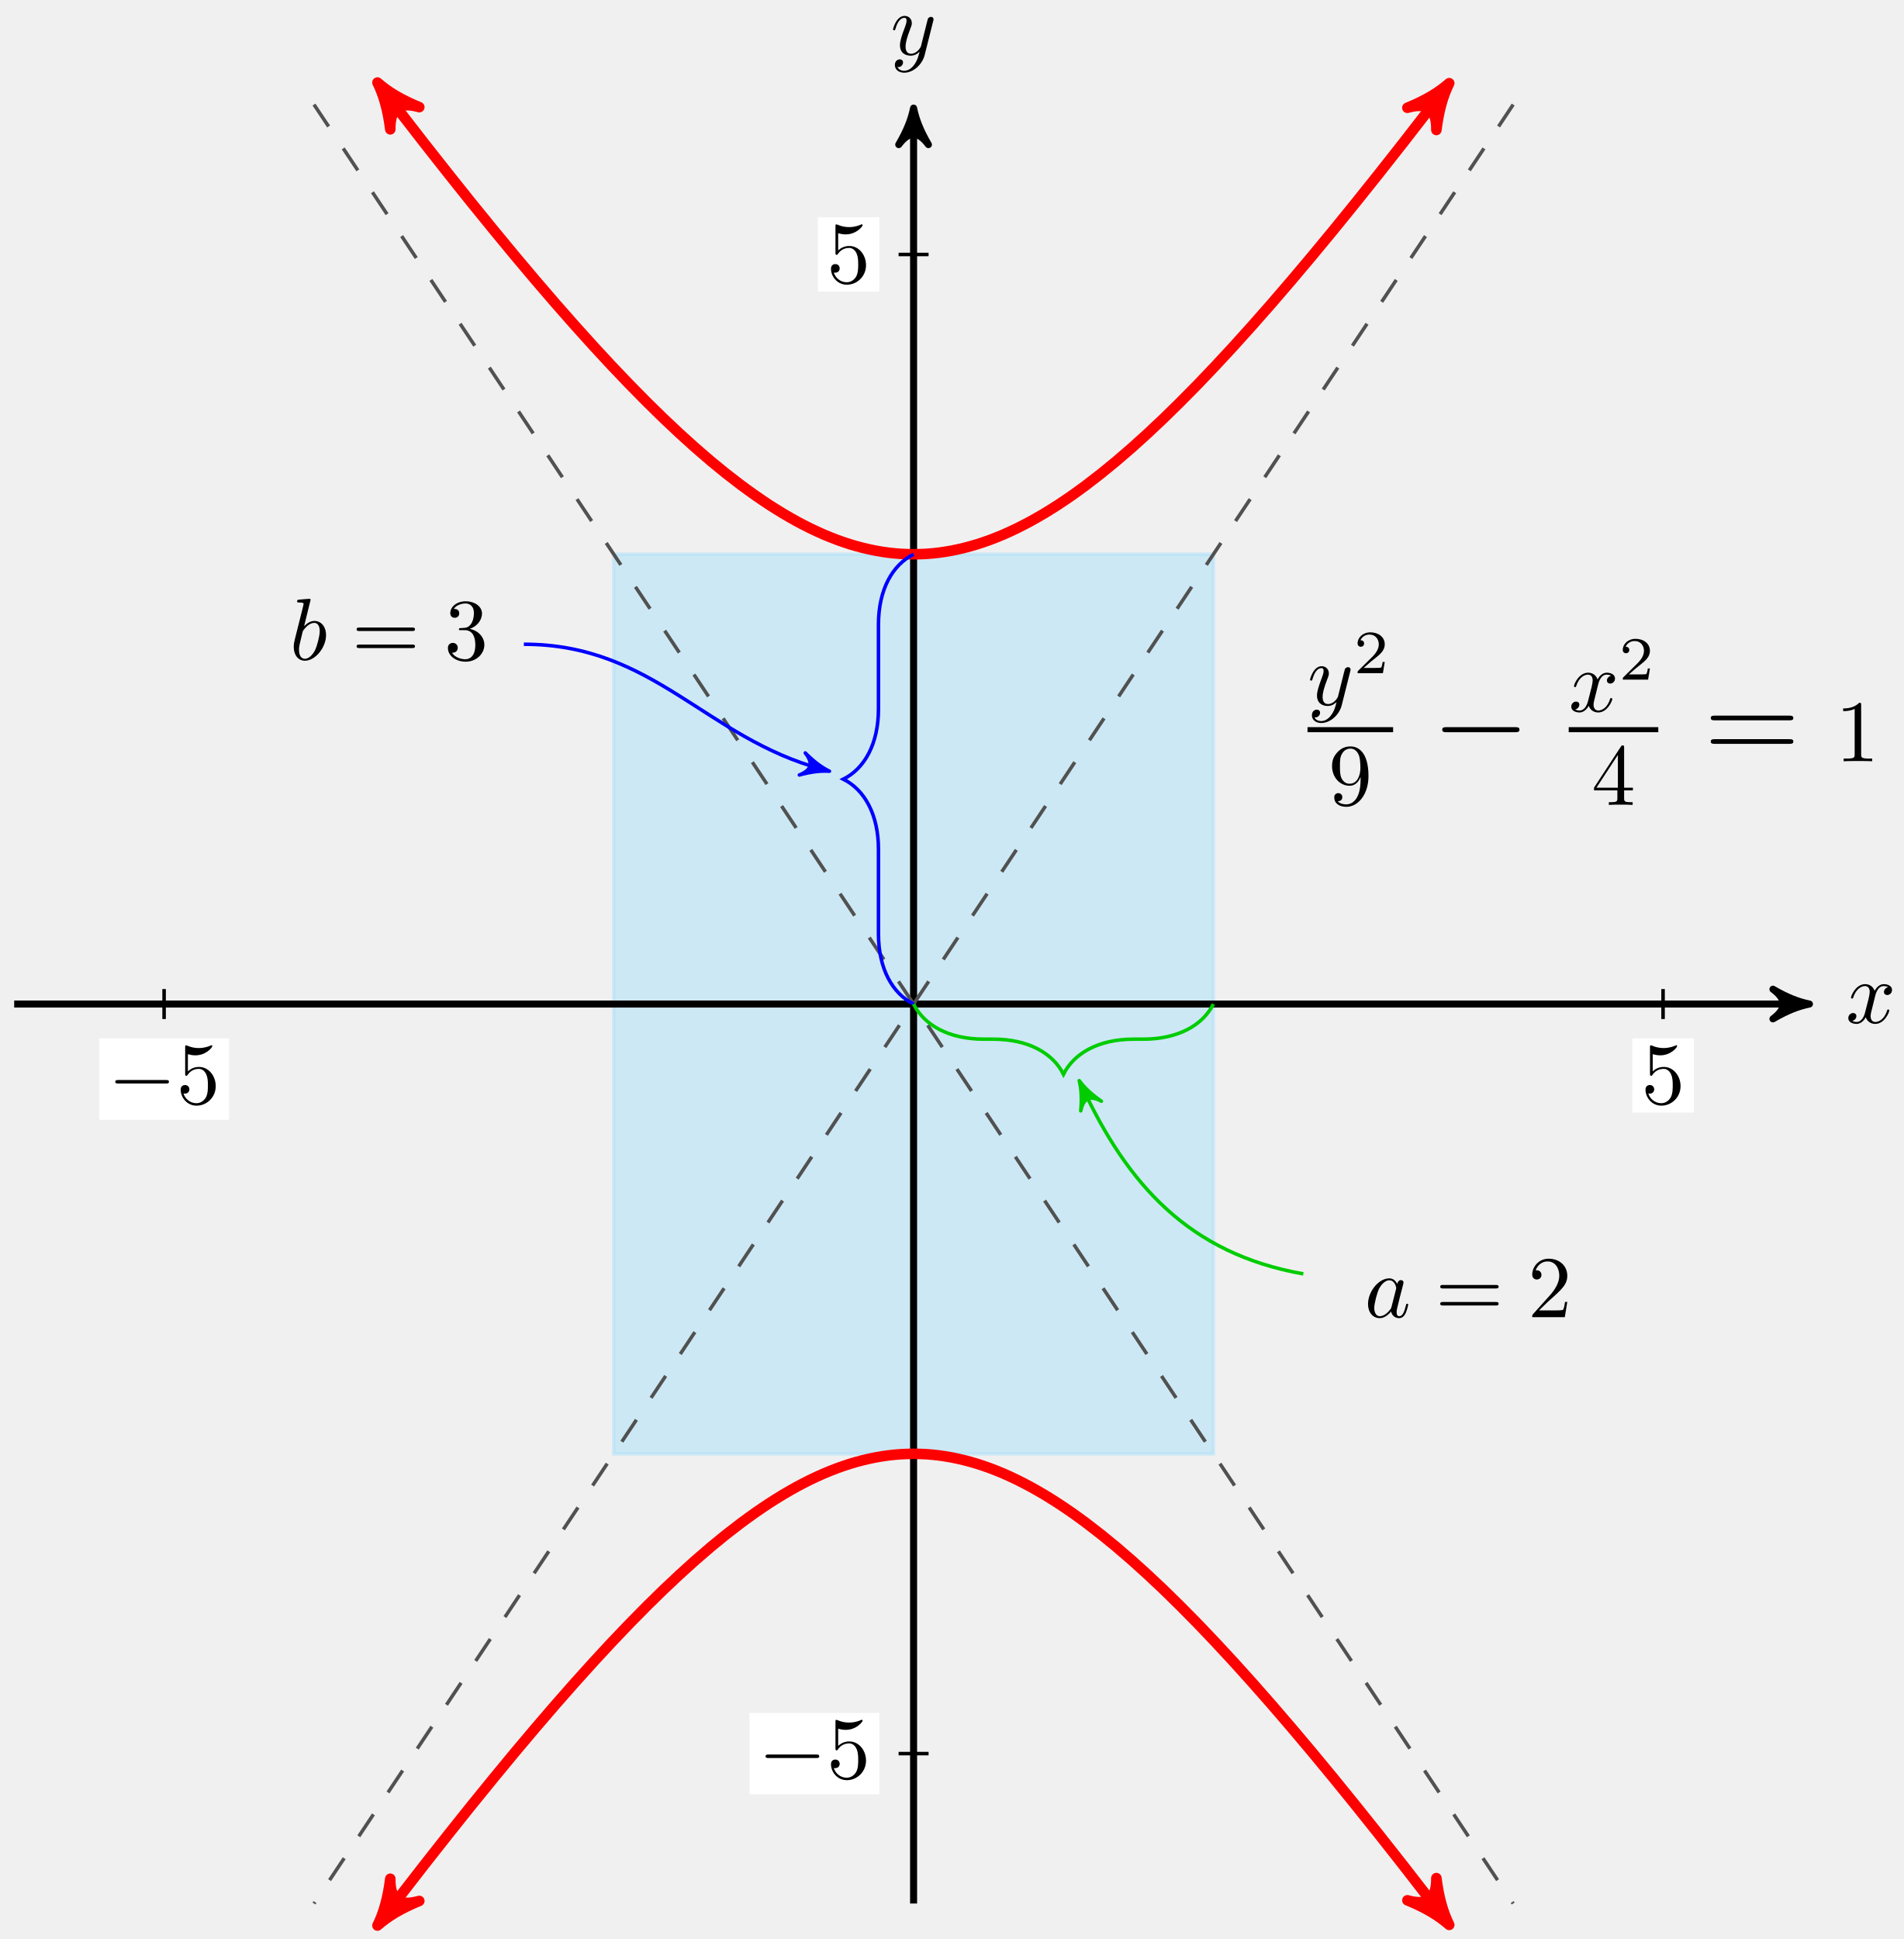
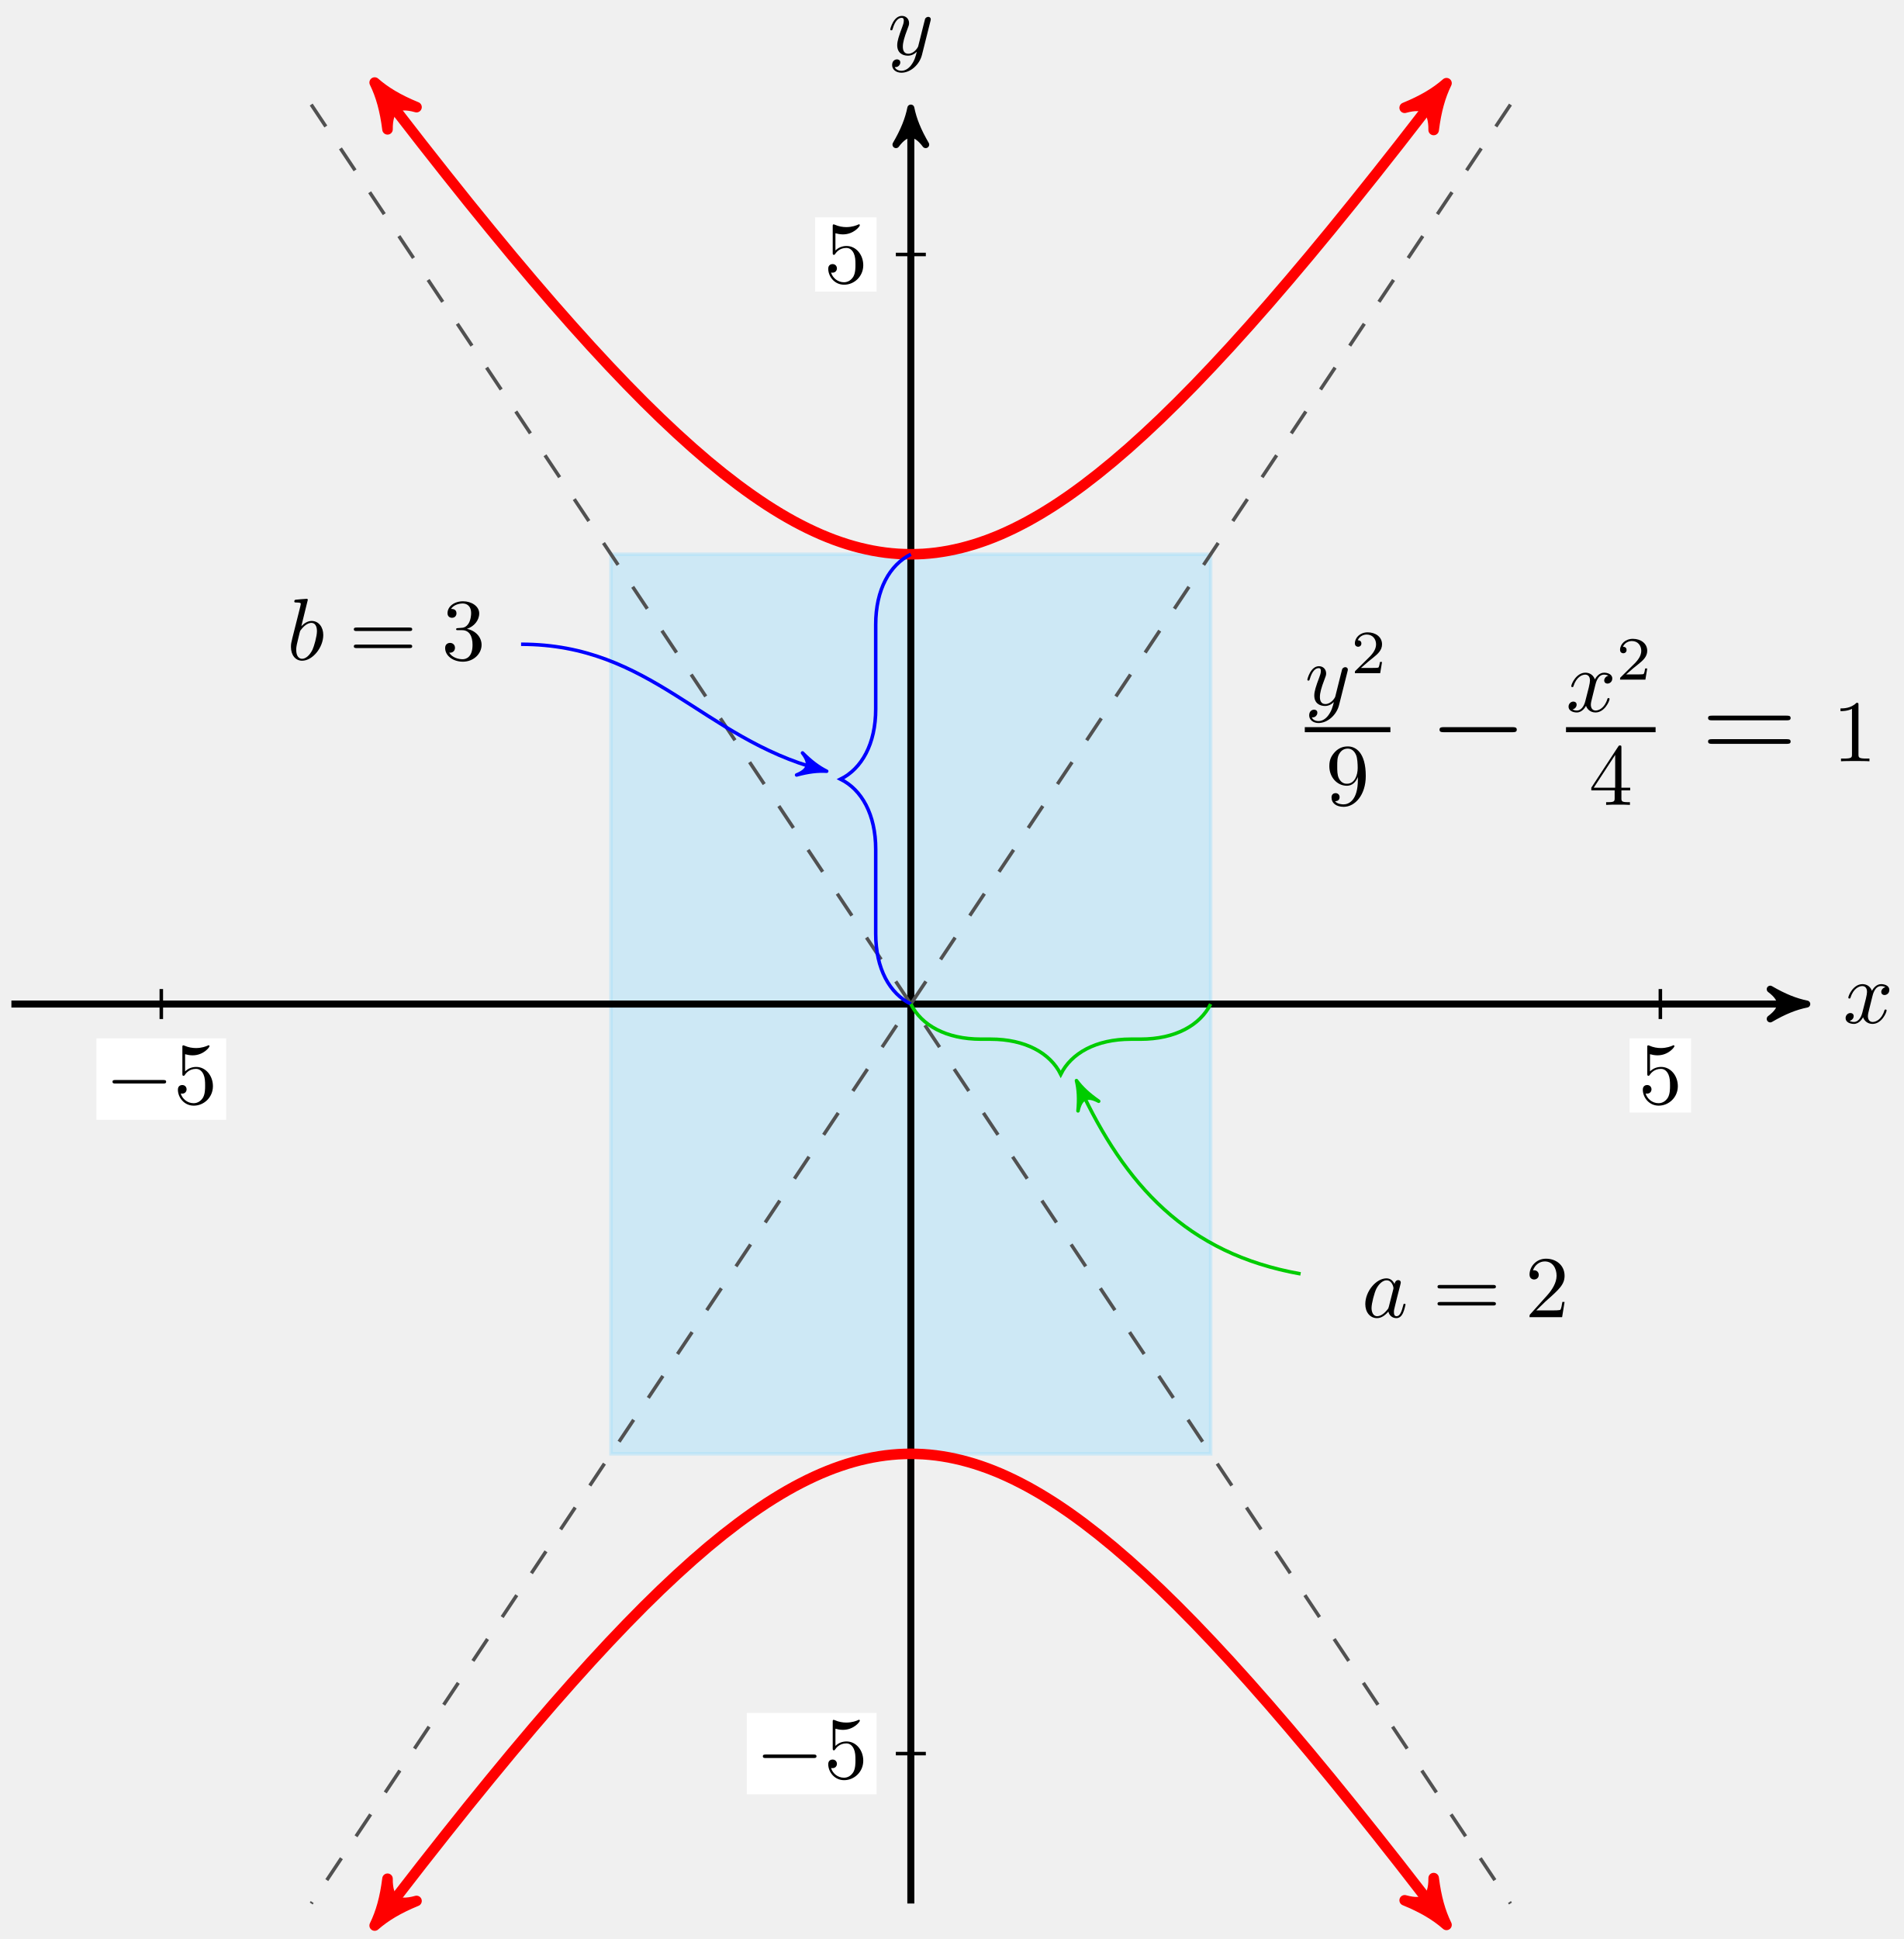
<svg xmlns="http://www.w3.org/2000/svg" xmlns:xlink="http://www.w3.org/1999/xlink" version="1.1" width="216" height="220" viewBox="0 0 216 220">
  <defs>
    <path id="font_1_3" d="M.334 .302C.34 .328 .363 .42 .433 .42 .438 .42 .462 .42 .483 .407 .455 .402 .435 .377 .435 .353 .435 .337 .446 .318 .473 .318 .495 .318 .527 .336 .527 .376 .527 .428 .468 .442 .434 .442 .376 .442 .341 .389 .329 .366 .304 .432 .25 .442 .221 .442 .117 .442 .06 .313 .06 .288 .06 .278 .07 .278 .072 .278 .08 .278 .083 .28 .085 .289 .119 .395 .185 .42 .219 .42 .238 .42 .273 .411 .273 .353 .273 .322 .256 .255 .219 .115 .203 .053 .168 .011 .124 .011 .118 .011 .095 .011 .074 .024 .099 .029 .121 .05 .121 .078 .121 .105 .099 .113 .084 .113 .054 .113 .029 .087 .029 .055 .029 .009 .079-.011 .123-.011 .189-.011 .225 .059 .228 .065 .24 .028 .276-.011 .336-.011 .439-.011 .496 .118 .496 .143 .496 .153 .487 .153 .484 .153 .475 .153 .473 .149 .471 .142 .438 .035 .37 .011 .338 .011 .299 .011 .283 .043 .283 .077 .283 .099 .289 .121 .3 .165L.334 .302Z" />
    <path id="font_1_4" d="M.486 .381C.49 .395 .49 .397 .49 .404 .49 .422 .476 .431 .461 .431 .451 .431 .435 .425 .426 .41 .424 .405 .416 .374 .412 .356 .405 .33 .398 .303 .392 .276L.347 .096C.343 .081 .3 .011 .234 .011 .183 .011 .172 .055 .172 .092 .172 .138 .189 .2 .223 .288 .239 .329 .243 .34 .243 .36 .243 .405 .211 .442 .161 .442 .066 .442 .029 .297 .029 .288 .029 .278 .039 .278 .041 .278 .051 .278 .052 .28 .057 .296 .084 .39 .124 .42 .158 .42 .166 .42 .183 .42 .183 .388 .183 .363 .173 .337 .166 .318 .126 .212 .108 .155 .108 .108 .108 .019 .171-.011 .23-.011 .269-.011 .303 .006 .331 .034 .318-.018 .306-.067 .266-.12 .24-.154 .202-.183 .156-.183 .142-.183 .097-.18 .08-.141 .096-.141 .109-.141 .123-.129 .133-.12 .143-.107 .143-.088 .143-.057 .116-.053 .106-.053 .083-.053 .05-.069 .05-.118 .05-.168 .094-.205 .156-.205 .259-.205 .362-.114 .39-.001L.486 .381Z" />
    <path id="font_2_1" d="M.659 .23C.676 .23 .694 .23 .694 .25 .694 .27 .676 .27 .659 .27H.118C.101 .27 .083 .27 .083 .25 .083 .23 .101 .23 .118 .23H.659Z" />
    <path id="font_3_4" d="M.449 .2C.449 .319 .367 .419 .259 .419 .211 .419 .168 .403 .132 .368V.564C.152 .558 .185 .551 .217 .551 .34 .551 .41 .642 .41 .655 .41 .661 .407 .666 .4 .666 .399 .666 .397 .666 .392 .663 .372 .654 .323 .634 .256 .634 .216 .634 .17 .641 .123 .662 .115 .665 .113 .665 .111 .665 .101 .665 .101 .657 .101 .641V.344C.101 .326 .101 .318 .115 .318 .122 .318 .124 .321 .128 .327 .139 .343 .176 .397 .257 .397 .309 .397 .334 .351 .342 .333 .358 .296 .36 .257 .36 .207 .36 .172 .36 .112 .336 .07 .312 .031 .275 .006 .229 .006 .156 .006 .099 .058 .082 .117 .085 .116 .088 .115 .099 .115 .132 .115 .149 .14 .149 .164 .149 .188 .132 .213 .099 .213 .085 .213 .05 .206 .05 .16 .05 .074 .119-.022 .231-.022 .347-.022 .449 .073 .449 .2Z" />
    <path id="font_1_2" d="M.239 .683C.239 .684 .239 .694 .226 .694 .203 .694 .13 .686 .104 .684 .096 .683 .085 .682 .085 .664 .085 .652 .094 .652 .109 .652 .157 .652 .159 .645 .159 .635 .159 .628 .15 .594 .145 .573L.063 .247C.051 .197 .047 .181 .047 .146 .047 .051 .1-.011 .174-.011 .292-.011 .415 .138 .415 .282 .415 .373 .362 .442 .282 .442 .236 .442 .195 .413 .165 .382L.239 .683M.145 .305C.151 .327 .151 .329 .16 .34 .209 .405 .254 .42 .28 .42 .316 .42 .343 .39 .343 .326 .343 .267 .31 .152 .292 .114 .259 .047 .213 .011 .174 .011 .14 .011 .107 .038 .107 .112 .107 .131 .107 .15 .123 .213L.145 .305Z" />
    <path id="font_3_6" d="M.687 .327C.702 .327 .721 .327 .721 .347 .721 .367 .702 .367 .688 .367H.089C.075 .367 .056 .367 .056 .347 .056 .327 .075 .327 .09 .327H.687M.688 .133C.702 .133 .721 .133 .721 .153 .721 .173 .702 .173 .687 .173H.09C.075 .173 .056 .173 .056 .153 .056 .133 .075 .133 .089 .133H.688Z" />
    <path id="font_3_2" d="M.29 .352C.372 .379 .43 .449 .43 .528 .43 .61 .342 .666 .246 .666 .145 .666 .069 .606 .069 .53 .069 .497 .091 .478 .12 .478 .151 .478 .171 .5 .171 .529 .171 .579 .124 .579 .109 .579 .14 .628 .206 .641 .242 .641 .283 .641 .338 .619 .338 .529 .338 .517 .336 .459 .31 .415 .28 .367 .246 .364 .221 .363 .213 .362 .189 .36 .182 .36 .174 .359 .167 .358 .167 .348 .167 .337 .174 .337 .191 .337H.235C.317 .337 .354 .269 .354 .17 .354 .034 .285 .006 .241 .006 .198 .006 .123 .022 .088 .081 .123 .076 .154 .098 .154 .136 .154 .172 .127 .192 .098 .192 .074 .192 .042 .178 .042 .134 .042 .043 .135-.022 .244-.022 .366-.022 .457 .068 .457 .17 .457 .253 .394 .331 .29 .352Z" />
    <path id="font_1_1" d="M.373 .378C.355 .415 .326 .442 .281 .442 .164 .442 .04 .295 .04 .149 .04 .055 .095-.011 .173-.011 .193-.011 .243-.007 .303 .064 .311 .022 .346-.011 .394-.011 .429-.011 .452 .012 .468 .044 .485 .08 .498 .141 .498 .143 .498 .153 .489 .153 .486 .153 .476 .153 .475 .149 .472 .135 .455 .07 .437 .011 .396 .011 .369 .011 .366 .037 .366 .057 .366 .079 .368 .087 .379 .131 .39 .173 .392 .183 .401 .221L.437 .361C.444 .389 .444 .391 .444 .395 .444 .412 .432 .422 .415 .422 .391 .422 .376 .4 .373 .378M.308 .119C.303 .101 .303 .099 .288 .082 .244 .027 .203 .011 .175 .011 .125 .011 .111 .066 .111 .105 .111 .155 .143 .278 .166 .324 .197 .383 .242 .42 .282 .42 .347 .42 .361 .338 .361 .332 .361 .326 .359 .32 .358 .315L.308 .119Z" />
    <path id="font_3_1" d="M.127 .077 .233 .18C.389 .318 .449 .372 .449 .472 .449 .586 .359 .666 .237 .666 .124 .666 .05 .574 .05 .485 .05 .429 .1 .429 .103 .429 .12 .429 .155 .441 .155 .482 .155 .508 .137 .534 .102 .534 .094 .534 .092 .534 .089 .533 .112 .598 .166 .635 .224 .635 .315 .635 .358 .554 .358 .472 .358 .392 .308 .313 .253 .251L.061 .037C.05 .026 .05 .024 .05 0H.421L.449 .174H.424C.419 .144 .412 .1 .402 .085 .395 .077 .329 .077 .307 .077H.127Z" />
    <path id="font_4_1" d="M.505 .182H.471C.468 .16 .458 .101 .445 .091 .437 .085 .36 .085 .346 .085H.162C.267 .178 .302 .206 .362 .253 .436 .312 .505 .374 .505 .469 .505 .59 .399 .664 .271 .664 .147 .664 .063 .577 .063 .485 .063 .434 .106 .429 .116 .429 .14 .429 .169 .446 .169 .482 .169 .5 .162 .535 .11 .535 .141 .606 .209 .628 .256 .628 .356 .628 .408 .55 .408 .469 .408 .382 .346 .313 .314 .277L.073 .039C.063 .03 .063 .028 .063 0H.475L.505 .182Z" />
    <path id="font_3_5" d="M.367 .318V.286C.367 .052 .263 .006 .205 .006 .188 .006 .134 .008 .107 .042 .151 .042 .159 .071 .159 .088 .159 .119 .135 .134 .113 .134 .097 .134 .067 .125 .067 .086 .067 .019 .121-.022 .206-.022 .335-.022 .457 .114 .457 .329 .457 .598 .342 .666 .253 .666 .198 .666 .149 .648 .106 .603 .065 .558 .042 .516 .042 .441 .042 .316 .13 .218 .242 .218 .303 .218 .344 .26 .367 .318M.243 .241C.227 .241 .181 .241 .15 .304 .132 .341 .132 .391 .132 .44 .132 .494 .132 .541 .153 .578 .18 .628 .218 .641 .253 .641 .299 .641 .332 .607 .349 .562 .361 .53 .365 .467 .365 .421 .365 .338 .331 .241 .243 .241Z" />
    <path id="font_3_3" d="M.294 .165V.078C.294 .042 .292 .031 .218 .031H.197V0C.238 .003 .29 .003 .332 .003 .374 .003 .427 .003 .468 0V.031H.447C.373 .031 .371 .042 .371 .078V.165H.471V.196H.371V.651C.371 .671 .371 .677 .355 .677 .346 .677 .343 .677 .335 .665L.028 .196V.165H.294M.3 .196H.056L.3 .569V.196Z" />
    <path id="font_5_1" d="M.675 .324C.689 .324 .707 .324 .707 .342 .707 .361 .69 .361 .675 .361H.086C.072 .361 .054 .361 .054 .343 .054 .324 .071 .324 .086 .324H.675M.675 .138C.689 .138 .707 .138 .707 .156 .707 .175 .69 .175 .675 .175H.086C.072 .175 .054 .175 .054 .157 .054 .138 .071 .138 .086 .138H.675Z" />
    <path id="font_6_82" d="M.419 0V.031H.387C.297 .031 .294 .042 .294 .079V.64C.294 .664 .294 .666 .271 .666 .209 .602 .121 .602 .089 .602V.571C.109 .571 .168 .571 .22 .597V.079C.22 .043 .217 .031 .127 .031H.095V0C.13 .003 .217 .003 .257 .003 .297 .003 .384 .003 .419 0Z" />
  </defs>
  <g>
-     <path transform="matrix(1,0,0,-1.00005,103.661,113.919)" d="M-34.017-51.025V51.025H34.017V-51.025ZM34.017 51.025" fill="#abe1fa" fill-opacity=".5" />
-     <path transform="matrix(1,0,0,-1.00005,103.661,113.919)" stroke-width=".399" stroke-linecap="butt" stroke-miterlimit="10" stroke-linejoin="miter" fill="none" stroke="#abe1fa" stroke-opacity=".5" d="M-34.017-51.025V51.025H34.017V-51.025ZM34.017 51.025" />
+     <path transform="matrix(1.00006,0,0,-1.00005,103.3491,113.919)" d="M-34.017-51.025V51.025H34.017V-51.025ZM34.017 51.025" fill="#abe1fa" fill-opacity=".5" />
+     <path transform="matrix(1.00006,0,0,-1.00005,103.3491,113.919)" stroke-width=".399" stroke-linecap="butt" stroke-miterlimit="10" stroke-linejoin="miter" fill="none" stroke="#abe1fa" stroke-opacity=".5" d="M-34.017-51.025V51.025H34.017V-51.025ZM34.017 51.025" />
  </g>
-   <path transform="matrix(1,0,0,-1.00005,103.661,113.919)" stroke-width=".797" stroke-linecap="butt" stroke-miterlimit="10" stroke-linejoin="miter" fill="none" stroke="#000000" d="M-102.05 0H100.615" />
-   <path transform="matrix(1,0,0,-1.00005,204.2759,113.919)" d="M1.036 0C-.259 .259-1.554 .777-3.108 1.684-1.554 .518-1.554-.518-3.108-1.684-1.554-.777-.259-.259 1.036 0Z" />
-   <path transform="matrix(1,0,0,-1.00005,204.2759,113.919)" stroke-width=".797" stroke-linecap="butt" stroke-linejoin="round" fill="none" stroke="#000000" d="M1.036 0C-.259 .259-1.554 .777-3.108 1.684-1.554 .518-1.554-.518-3.108-1.684-1.554-.777-.259-.259 1.036 0Z" />
-   <use data-text="x" xlink:href="#font_1_3" transform="matrix(9.9626,0,0,-9.963098,209.43,116.0641)" />
-   <path transform="matrix(1,0,0,-1.00005,103.661,113.919)" stroke-width=".797" stroke-linecap="butt" stroke-miterlimit="10" stroke-linejoin="miter" fill="none" stroke="#000000" d="M0-102.05V100.615" />
-   <path transform="matrix(0,-1.00005,-1,-0,103.661,13.29909)" d="M1.036 0C-.259 .259-1.554 .777-3.108 1.684-1.554 .518-1.554-.518-3.108-1.684-1.554-.777-.259-.259 1.036 0Z" />
-   <path transform="matrix(0,-1.00005,-1,-0,103.661,13.29909)" stroke-width=".797" stroke-linecap="butt" stroke-linejoin="round" fill="none" stroke="#000000" d="M1.036 0C-.259 .259-1.554 .777-3.108 1.684-1.554 .518-1.554-.518-3.108-1.684-1.554-.777-.259-.259 1.036 0Z" />
-   <use data-text="y" xlink:href="#font_1_4" transform="matrix(9.9626,0,0,-9.963098,101.04,6.207665)" />
-   <path transform="matrix(1,0,0,-1.00005,103.661,113.919)" stroke-width=".399" stroke-linecap="butt" stroke-miterlimit="10" stroke-linejoin="miter" fill="none" stroke="#000000" d="M1.701-85.041H-1.701" />
-   <path transform="matrix(1,0,0,-1.00005,103.661,113.919)" d="M-18.615-89.663H-3.892V-80.42H-18.615Z" fill="#ffffff" />
-   <use data-text="−" xlink:href="#font_2_1" transform="matrix(9.9626,0,0,-9.963098,86.04199,201.7594)" />
-   <use data-text="5" xlink:href="#font_3_4" transform="matrix(9.9626,0,0,-9.963098,93.79099,201.7604)" />
-   <path transform="matrix(1,0,0,-1.00005,103.661,113.919)" stroke-width=".399" stroke-linecap="butt" stroke-miterlimit="10" stroke-linejoin="miter" fill="none" stroke="#000000" d="M-85.041 1.701V-1.701" />
-   <path transform="matrix(1,0,0,-1.00005,103.661,113.919)" d="M-92.403-13.136H-77.68V-3.892H-92.403Z" fill="#ffffff" />
-   <use data-text="−" xlink:href="#font_2_1" transform="matrix(9.9626,0,0,-9.963098,12.25499,125.2286)" />
-   <use data-text="5" xlink:href="#font_3_4" transform="matrix(9.9626,0,0,-9.963098,20.00398,125.2296)" />
-   <path transform="matrix(1,0,0,-1.00005,103.661,113.919)" stroke-width=".399" stroke-linecap="butt" stroke-miterlimit="10" stroke-linejoin="miter" fill="none" stroke="#000000" d="M1.701 85.041H-1.701" />
-   <path transform="matrix(1,0,0,-1.00005,103.661,113.919)" d="M-10.866 80.835H-3.892V89.248H-10.866Z" fill="#ffffff" />
-   <use data-text="5" xlink:href="#font_3_4" transform="matrix(9.9626,0,0,-9.963098,93.79099,32.08396)" />
-   <path transform="matrix(1,0,0,-1.00005,103.661,113.919)" stroke-width=".399" stroke-linecap="butt" stroke-miterlimit="10" stroke-linejoin="miter" fill="none" stroke="#000000" d="M85.041 1.701V-1.701" />
-   <path transform="matrix(1,0,0,-1.00005,103.661,113.919)" d="M81.554-12.305H88.528V-3.892H81.554Z" fill="#ffffff" />
-   <use data-text="5" xlink:href="#font_3_4" transform="matrix(9.9626,0,0,-9.963098,186.212,125.2286)" />
-   <path transform="matrix(1,0,0,-1.00005,103.661,113.919)" stroke-width=".399" stroke-linecap="butt" stroke-dasharray="2.989,2.989" stroke-miterlimit="10" stroke-linejoin="miter" fill="none" stroke="#515151" d="M-68.033 102.05 68.033-102.05" />
-   <path transform="matrix(1,0,0,-1.00005,103.661,113.919)" stroke-width=".399" stroke-linecap="butt" stroke-dasharray="2.989,2.989" stroke-miterlimit="10" stroke-linejoin="miter" fill="none" stroke="#515151" d="M68.033 102.05-68.033-102.05" />
-   <path transform="matrix(1,0,0,-1.00005,103.661,113.919)" stroke-width="1.196" stroke-linecap="butt" stroke-miterlimit="10" stroke-linejoin="miter" fill="none" stroke="#ff0000" d="M-60.057 103.536C-59.087 102.27-59.087 102.27-58.297 101.246-57.507 100.222-56.264 98.619-55.502 97.644-54.739 96.67-53.539 95.147-52.804 94.22-52.068 93.293-50.912 91.843-50.202 90.961-49.492 90.08-48.373 88.704-47.687 87.867-47.001 87.03-45.922 85.721-45.26 84.926-44.597 84.13-43.552 82.89-42.91 82.137-42.269 81.383-41.26 80.208-40.639 79.495-40.019 78.782-39.039 77.67-38.438 76.995-37.837 76.32-36.889 75.268-36.307 74.63-35.725 73.993-34.806 73-34.241 72.399-33.676 71.798-32.783 70.863-32.234 70.297-31.685 69.731-30.82 68.852-30.287 68.32-29.754 67.788-28.911 66.962-28.392 66.463-27.873 65.965-27.053 65.194-26.548 64.728-26.043 64.262-25.243 63.538-24.751 63.104-24.258 62.669-23.479 61.997-22.999 61.593-22.518 61.189-21.756 60.567-21.286 60.193-20.816 59.82-20.072 59.246-19.612 58.902-19.152 58.557-18.423 58.029-17.972 57.713-17.522 57.397-16.807 56.913-16.366 56.625-15.924 56.338-15.222 55.901-14.788 55.641-14.354 55.381-13.664 54.986-13.237 54.754-12.809 54.522-12.129 54.172-11.708 53.966-11.286 53.761-10.617 53.452-10.201 53.273-9.785 53.093-9.122 52.828-8.711 52.675-8.299 52.522-7.644 52.297-7.237 52.17-6.83 52.043-6.18 51.861-5.776 51.76-5.372 51.659-4.726 51.517-4.325 51.441-3.923 51.364-3.282 51.262-2.883 51.212-2.483 51.161-1.843 51.101-1.444 51.075-1.046 51.05-.407 51.031-.009 51.03 .388 51.03 1.021 51.048 1.419 51.072 1.816 51.097 2.457 51.157 2.856 51.208 3.256 51.258 3.896 51.36 4.298 51.436 4.699 51.512 5.345 51.653 5.748 51.754 6.152 51.854 6.801 52.037 7.209 52.163 7.616 52.29 8.272 52.513 8.683 52.665 9.094 52.817 9.757 53.081 10.172 53.26 10.588 53.439 11.258 53.748 11.679 53.953 12.1 54.158 12.779 54.508 13.207 54.739 13.634 54.971 14.325 55.364 14.759 55.623 15.193 55.882 15.894 56.319 16.336 56.606 16.777 56.892 17.493 57.374 17.943 57.689 18.393 58.004 19.122 58.532 19.581 58.876 20.04 59.22 20.784 59.796 21.253 60.169 21.722 60.543 22.484 61.164 22.964 61.567 23.445 61.97 24.225 62.64 24.717 63.074 25.21 63.508 26.008 64.23 26.513 64.696 27.018 65.161 27.838 65.933 28.357 66.43 28.875 66.928 29.716 67.753 30.249 68.284 30.782 68.815 31.649 69.692 32.198 70.258 32.746 70.823 33.637 71.759 34.202 72.36 34.767 72.961 35.687 73.951 36.269 74.588 36.851 75.224 37.797 76.275 38.397 76.949 38.998 77.623 39.977 78.735 40.597 79.447 41.217 80.16 42.227 81.334 42.867 82.087 43.508 82.84 44.552 84.079 45.215 84.873 45.877 85.666 46.955 86.971 47.641 87.808 48.326 88.644 49.443 90.021 50.153 90.902 50.862 91.783 52.019 93.23 52.754 94.156 53.489 95.083 54.689 96.604 55.451 97.578 56.212 98.552 57.454 100.153 58.244 101.176 59.033 102.199 61.141 104.95 60.002 103.463" />
-   <path transform="matrix(-.60805,-.7938796,-.79384,.6080804,43.60378,10.3778)" d="M1.275 0C-.319 .319-1.913 .956-3.826 2.072-1.913 .638-1.913-.638-3.826-2.072-1.913-.956-.319-.319 1.275 0Z" fill="#ff0000" />
-   <path transform="matrix(-.60805,-.7938796,-.79384,.6080804,43.60378,10.3778)" stroke-width="1.196" stroke-linecap="butt" stroke-linejoin="round" fill="none" stroke="#ff0000" d="M1.275 0C-.319 .319-1.913 .956-3.826 2.072-1.913 .638-1.913-.638-3.826-2.072-1.913-.956-.319-.319 1.275 0Z" />
-   <path transform="matrix(.6081,-.7938497,-.79381,-.6081304,163.6626,10.45094)" d="M1.275 0C-.319 .319-1.913 .956-3.826 2.072-1.913 .638-1.913-.638-3.826-2.072-1.913-.956-.319-.319 1.275 0Z" fill="#ff0000" />
-   <path transform="matrix(.6081,-.7938497,-.79381,-.6081304,163.6626,10.45094)" stroke-width="1.196" stroke-linecap="butt" stroke-linejoin="round" fill="none" stroke="#ff0000" d="M1.275 0C-.319 .319-1.913 .956-3.826 2.072-1.913 .638-1.913-.638-3.826-2.072-1.913-.956-.319-.319 1.275 0Z" />
-   <path transform="matrix(1,0,0,-1.00005,103.661,113.919)" stroke-width="1.196" stroke-linecap="butt" stroke-miterlimit="10" stroke-linejoin="miter" fill="none" stroke="#ff0000" d="M-60.057-103.536C-59.087-102.27-59.087-102.27-58.297-101.246-57.507-100.222-56.264-98.619-55.502-97.644-54.739-96.67-53.539-95.147-52.804-94.22-52.068-93.293-50.912-91.843-50.202-90.961-49.492-90.08-48.373-88.704-47.687-87.867-47.001-87.03-45.922-85.721-45.26-84.926-44.597-84.13-43.552-82.89-42.91-82.137-42.269-81.383-41.26-80.208-40.639-79.495-40.019-78.782-39.039-77.67-38.438-76.995-37.837-76.32-36.889-75.268-36.307-74.63-35.725-73.993-34.806-73-34.241-72.399-33.676-71.798-32.783-70.863-32.234-70.297-31.685-69.731-30.82-68.852-30.287-68.32-29.754-67.788-28.911-66.962-28.392-66.463-27.873-65.965-27.053-65.194-26.548-64.728-26.043-64.262-25.243-63.538-24.751-63.104-24.258-62.669-23.479-61.997-22.999-61.593-22.518-61.189-21.756-60.567-21.286-60.193-20.816-59.82-20.072-59.246-19.612-58.902-19.152-58.557-18.423-58.029-17.972-57.713-17.522-57.397-16.807-56.913-16.366-56.625-15.924-56.338-15.222-55.901-14.788-55.641-14.354-55.381-13.664-54.986-13.237-54.754-12.809-54.522-12.129-54.172-11.708-53.966-11.286-53.761-10.617-53.452-10.201-53.273-9.785-53.093-9.122-52.828-8.711-52.675-8.299-52.522-7.644-52.297-7.237-52.17-6.83-52.043-6.18-51.861-5.776-51.76-5.372-51.659-4.726-51.517-4.325-51.441-3.923-51.364-3.282-51.262-2.883-51.212-2.483-51.161-1.843-51.101-1.444-51.075-1.046-51.05-.407-51.031-.009-51.03 .388-51.03 1.021-51.048 1.419-51.072 1.816-51.097 2.457-51.157 2.856-51.208 3.256-51.258 3.896-51.36 4.298-51.436 4.699-51.512 5.345-51.653 5.748-51.754 6.152-51.854 6.801-52.037 7.209-52.163 7.616-52.29 8.272-52.513 8.683-52.665 9.094-52.817 9.757-53.081 10.172-53.26 10.588-53.439 11.258-53.748 11.679-53.953 12.1-54.158 12.779-54.508 13.207-54.739 13.634-54.971 14.325-55.364 14.759-55.623 15.193-55.882 15.894-56.319 16.336-56.606 16.777-56.892 17.493-57.374 17.943-57.689 18.393-58.004 19.122-58.532 19.581-58.876 20.04-59.22 20.784-59.796 21.253-60.169 21.722-60.543 22.484-61.164 22.964-61.567 23.445-61.97 24.225-62.64 24.717-63.074 25.21-63.508 26.008-64.23 26.513-64.696 27.018-65.161 27.838-65.933 28.357-66.43 28.875-66.928 29.716-67.753 30.249-68.284 30.782-68.815 31.649-69.692 32.198-70.258 32.746-70.823 33.637-71.759 34.202-72.36 34.767-72.961 35.687-73.951 36.269-74.588 36.851-75.224 37.797-76.275 38.397-76.949 38.998-77.623 39.977-78.735 40.597-79.447 41.217-80.16 42.227-81.334 42.867-82.087 43.508-82.84 44.552-84.079 45.215-84.873 45.877-85.666 46.955-86.971 47.641-87.808 48.326-88.644 49.443-90.021 50.153-90.902 50.862-91.783 52.019-93.23 52.754-94.156 53.489-95.083 54.689-96.604 55.451-97.578 56.212-98.552 57.454-100.153 58.244-101.176 59.033-102.199 61.141-104.95 60.002-103.463" />
-   <path transform="matrix(-.60805,.7938796,.79384,.6080804,43.60378,217.4603)" d="M1.275 0C-.319 .319-1.913 .956-3.826 2.072-1.913 .638-1.913-.638-3.826-2.072-1.913-.956-.319-.319 1.275 0Z" fill="#ff0000" />
-   <path transform="matrix(-.60805,.7938796,.79384,.6080804,43.60378,217.4603)" stroke-width="1.196" stroke-linecap="butt" stroke-linejoin="round" fill="none" stroke="#ff0000" d="M1.275 0C-.319 .319-1.913 .956-3.826 2.072-1.913 .638-1.913-.638-3.826-2.072-1.913-.956-.319-.319 1.275 0Z" />
-   <path transform="matrix(.6081,.7938497,.79381,-.6081304,163.6626,217.3871)" d="M1.275 0C-.319 .319-1.913 .956-3.826 2.072-1.913 .638-1.913-.638-3.826-2.072-1.913-.956-.319-.319 1.275 0Z" fill="#ff0000" />
-   <path transform="matrix(.6081,.7938497,.79381,-.6081304,163.6626,217.3871)" stroke-width="1.196" stroke-linecap="butt" stroke-linejoin="round" fill="none" stroke="#ff0000" d="M1.275 0C-.319 .319-1.913 .956-3.826 2.072-1.913 .638-1.913-.638-3.826-2.072-1.913-.956-.319-.319 1.275 0Z" />
-   <path transform="matrix(1,0,0,-1.00005,103.661,113.919)" stroke-width=".399" stroke-linecap="butt" stroke-miterlimit="10" stroke-linejoin="miter" fill="none" stroke="#0000ff" d="M0 0C-2.391 1.195-3.985 3.985-3.985 7.97V17.542C-3.985 21.527-5.579 24.317-7.97 25.512-5.579 26.708-3.985 29.497-3.985 33.483V43.055C-3.985 47.04-2.391 49.829 0 51.025" />
-   <use data-text="b" xlink:href="#font_1_2" transform="matrix(9.9626,0,0,-9.963098,32.86199,74.8561)" />
-   <use data-text="=" xlink:href="#font_3_6" transform="matrix(9.9626,0,0,-9.963098,39.90499,74.85709)" />
-   <use data-text="3" xlink:href="#font_3_2" transform="matrix(9.9626,0,0,-9.963098,50.40557,74.85709)" />
-   <path transform="matrix(1,0,0,-1.00005,103.661,113.919)" stroke-width=".399" stroke-linecap="butt" stroke-miterlimit="10" stroke-linejoin="miter" fill="none" stroke="#0000ff" d="M-44.222 40.82C-29.477 40.82-23.597 30.179-10.317 26.621" />
-   <path transform="matrix(.96593,.2588029,.25879,-.9659782,93.34409,87.29704)" d="M.797 0C-.199 .199-1.196 .598-2.391 1.295-1.196 .399-1.196-.399-2.391-1.295-1.196-.598-.199-.199 .797 0Z" fill="#0000ff" />
-   <path transform="matrix(.96593,.2588029,.25879,-.9659782,93.34409,87.29704)" stroke-width=".399" stroke-linecap="butt" stroke-linejoin="round" fill="none" stroke="#0000ff" d="M.797 0C-.199 .199-1.196 .598-2.391 1.295-1.196 .399-1.196-.399-2.391-1.295-1.196-.598-.199-.199 .797 0Z" />
-   <path transform="matrix(1,0,0,-1.00005,103.661,113.919)" stroke-width=".399" stroke-linecap="butt" stroke-miterlimit="10" stroke-linejoin="miter" fill="none" stroke="#00cc00" d="M34.017 0C32.821-2.391 30.031-3.985 26.046-3.985H24.978C20.993-3.985 18.204-5.579 17.008-7.97 15.813-5.579 13.023-3.985 9.038-3.985H7.97C3.985-3.985 1.195-2.391 0 0" />
-   <use data-text="a" xlink:href="#font_1_1" transform="matrix(9.9626,0,0,-9.963098,154.826,149.4468)" />
-   <use data-text="=" xlink:href="#font_3_6" transform="matrix(9.9626,0,0,-9.963098,162.859,149.4478)" />
-   <use data-text="2" xlink:href="#font_3_1" transform="matrix(9.9626,0,0,-9.963098,173.3596,149.4478)" />
-   <path transform="matrix(1,0,0,-1.00005,103.661,113.919)" stroke-width=".399" stroke-linecap="butt" stroke-miterlimit="10" stroke-linejoin="miter" fill="none" stroke="#00cc00" d="M44.222-30.615C31.242-28.326 24.279-20.449 19.13-9.407" />
-   <path transform="matrix(-.4226,-.9063453,-.9063,.4226211,122.7912,123.3265)" d="M.797 0C-.199 .199-1.196 .598-2.391 1.295-1.196 .399-1.196-.399-2.391-1.295-1.196-.598-.199-.199 .797 0Z" fill="#00cc00" />
-   <path transform="matrix(-.4226,-.9063453,-.9063,.4226211,122.7912,123.3265)" stroke-width=".399" stroke-linecap="butt" stroke-linejoin="round" fill="none" stroke="#00cc00" d="M.797 0C-.199 .199-1.196 .598-2.391 1.295-1.196 .399-1.196-.399-2.391-1.295-1.196-.598-.199-.199 .797 0Z" />
-   <use data-text="y" xlink:href="#font_1_4" transform="matrix(9.9626,0,0,-9.963098,148.359,79.99135)" />
-   <use data-text="2" xlink:href="#font_4_1" transform="matrix(6.9738,0,0,-6.974149,153.601,76.37617)" />
-   <path transform="matrix(1,0,0,-1.00005,-41.497,-14.55338)" stroke-width=".574" stroke-linecap="butt" stroke-miterlimit="10" stroke-linejoin="miter" fill="none" stroke="#000000" d="M189.856-97.338H199.568" />
-   <use data-text="9" xlink:href="#font_3_5" transform="matrix(9.9626,0,0,-9.963098,150.724,91.32391)" />
-   <use data-text="−" xlink:href="#font_2_1" transform="matrix(14.3462,0,0,-14.34692,162.454,86.37667)" />
-   <use data-text="x" xlink:href="#font_1_3" transform="matrix(9.9626,0,0,-9.963098,177.996,80.72739)" />
-   <use data-text="2" xlink:href="#font_4_1" transform="matrix(6.9738,0,0,-6.974149,183.69,77.11221)" />
-   <path transform="matrix(1,0,0,-1.00005,-41.497,-14.55338)" stroke-width=".574" stroke-linecap="butt" stroke-miterlimit="10" stroke-linejoin="miter" fill="none" stroke="#000000" d="M219.493-97.338H229.656" />
-   <use data-text="4" xlink:href="#font_3_3" transform="matrix(9.9626,0,0,-9.963098,180.587,91.32391)" />
-   <use data-text="=" xlink:href="#font_5_1" transform="matrix(14.3462,0,0,-14.34692,193.34,86.37667)" />
-   <use data-text="1" xlink:href="#font_6_82" transform="matrix(9.9626,0,0,-9.963098,208.25,86.37567)" />
+   <path transform="matrix(1.00006,0,0,-1.00005,103.3491,113.919)" stroke-width=".797" stroke-linecap="butt" stroke-miterlimit="10" stroke-linejoin="miter" fill="none" stroke="#000000" d="M-102.05 0H100.615" />
+   <path transform="matrix(1.00006,0,0,-1.00005,203.9701,113.919)" d="M1.036 0C-.259 .259-1.554 .777-3.108 1.684-1.554 .518-1.554-.518-3.108-1.684-1.554-.777-.259-.259 1.036 0Z" />
+   <path transform="matrix(1.00006,0,0,-1.00005,203.9701,113.919)" stroke-width=".797" stroke-linecap="butt" stroke-linejoin="round" fill="none" stroke="#000000" d="M1.036 0C-.259 .259-1.554 .777-3.108 1.684-1.554 .518-1.554-.518-3.108-1.684-1.554-.777-.259-.259 1.036 0Z" />
+   <use data-text="x" xlink:href="#font_1_3" transform="matrix(9.963197,0,0,-9.963098,209.1244,116.0641)" />
+   <path transform="matrix(1.00006,0,0,-1.00005,103.3491,113.919)" stroke-width=".797" stroke-linecap="butt" stroke-miterlimit="10" stroke-linejoin="miter" fill="none" stroke="#000000" d="M0-102.05V100.615" />
+   <path transform="matrix(0,-1.00005,-1.00006,-0,103.3491,13.29909)" d="M1.036 0C-.259 .259-1.554 .777-3.108 1.684-1.554 .518-1.554-.518-3.108-1.684-1.554-.777-.259-.259 1.036 0Z" />
+   <path transform="matrix(0,-1.00005,-1.00006,-0,103.3491,13.29909)" stroke-width=".797" stroke-linecap="butt" stroke-linejoin="round" fill="none" stroke="#000000" d="M1.036 0C-.259 .259-1.554 .777-3.108 1.684-1.554 .518-1.554-.518-3.108-1.684-1.554-.777-.259-.259 1.036 0Z" />
+   <use data-text="y" xlink:href="#font_1_4" transform="matrix(9.963197,0,0,-9.963098,100.728,6.207665)" />
+   <path transform="matrix(1.00006,0,0,-1.00005,103.3491,113.919)" stroke-width=".399" stroke-linecap="butt" stroke-miterlimit="10" stroke-linejoin="miter" fill="none" stroke="#000000" d="M1.701-85.041H-1.701" />
+   <path transform="matrix(1.00006,0,0,-1.00005,103.3491,113.919)" d="M-18.615-89.663H-3.892V-80.42H-18.615Z" fill="#ffffff" />
+   <use data-text="−" xlink:href="#font_2_1" transform="matrix(9.963197,0,0,-9.963098,85.72906,201.7594)" />
+   <use data-text="5" xlink:href="#font_3_4" transform="matrix(9.963197,0,0,-9.963098,93.47852,201.7604)" />
+   <path transform="matrix(1.00006,0,0,-1.00005,103.3491,113.919)" stroke-width=".399" stroke-linecap="butt" stroke-miterlimit="10" stroke-linejoin="miter" fill="none" stroke="#000000" d="M-85.041 1.701V-1.701" />
+   <path transform="matrix(1.00006,0,0,-1.00005,103.3491,113.919)" d="M-92.403-13.136H-77.68V-3.892H-92.403Z" fill="#ffffff" />
+   <use data-text="−" xlink:href="#font_2_1" transform="matrix(9.963197,0,0,-9.963098,11.93764,125.2286)" />
+   <use data-text="5" xlink:href="#font_3_4" transform="matrix(9.963197,0,0,-9.963098,19.6871,125.2296)" />
+   <path transform="matrix(1.00006,0,0,-1.00005,103.3491,113.919)" stroke-width=".399" stroke-linecap="butt" stroke-miterlimit="10" stroke-linejoin="miter" fill="none" stroke="#000000" d="M1.701 85.041H-1.701" />
+   <path transform="matrix(1.00006,0,0,-1.00005,103.3491,113.919)" d="M-10.866 80.835H-3.892V89.248H-10.866Z" fill="#ffffff" />
+   <use data-text="5" xlink:href="#font_3_4" transform="matrix(9.963197,0,0,-9.963098,93.47852,32.08396)" />
+   <path transform="matrix(1.00006,0,0,-1.00005,103.3491,113.919)" stroke-width=".399" stroke-linecap="butt" stroke-miterlimit="10" stroke-linejoin="miter" fill="none" stroke="#000000" d="M85.041 1.701V-1.701" />
+   <path transform="matrix(1.00006,0,0,-1.00005,103.3491,113.919)" d="M81.554-12.305H88.528V-3.892H81.554Z" fill="#ffffff" />
+   <use data-text="5" xlink:href="#font_3_4" transform="matrix(9.963197,0,0,-9.963098,185.9051,125.2286)" />
+   <path transform="matrix(1.00006,0,0,-1.00005,103.3491,113.919)" stroke-width=".399" stroke-linecap="butt" stroke-dasharray="2.989,2.989" stroke-miterlimit="10" stroke-linejoin="miter" fill="none" stroke="#515151" d="M-68.033 102.05 68.033-102.05" />
+   <path transform="matrix(1.00006,0,0,-1.00005,103.3491,113.919)" stroke-width=".399" stroke-linecap="butt" stroke-dasharray="2.989,2.989" stroke-miterlimit="10" stroke-linejoin="miter" fill="none" stroke="#515151" d="M68.033 102.05-68.033-102.05" />
+   <path transform="matrix(1.00006,0,0,-1.00005,103.3491,113.919)" stroke-width="1.196" stroke-linecap="butt" stroke-miterlimit="10" stroke-linejoin="miter" fill="none" stroke="#ff0000" d="M-60.057 103.536C-59.087 102.27-59.087 102.27-58.297 101.246-57.507 100.222-56.264 98.619-55.502 97.644-54.739 96.67-53.539 95.147-52.804 94.22-52.068 93.293-50.912 91.843-50.202 90.961-49.492 90.08-48.373 88.704-47.687 87.867-47.001 87.03-45.922 85.721-45.26 84.926-44.597 84.13-43.552 82.89-42.91 82.137-42.269 81.383-41.26 80.208-40.639 79.495-40.019 78.782-39.039 77.67-38.438 76.995-37.837 76.32-36.889 75.268-36.307 74.63-35.725 73.993-34.806 73-34.241 72.399-33.676 71.798-32.783 70.863-32.234 70.297-31.685 69.731-30.82 68.852-30.287 68.32-29.754 67.788-28.911 66.962-28.392 66.463-27.873 65.965-27.053 65.194-26.548 64.728-26.043 64.262-25.243 63.538-24.751 63.104-24.258 62.669-23.479 61.997-22.999 61.593-22.518 61.189-21.756 60.567-21.286 60.193-20.816 59.82-20.072 59.246-19.612 58.902-19.152 58.557-18.423 58.029-17.972 57.713-17.522 57.397-16.807 56.913-16.366 56.625-15.924 56.338-15.222 55.901-14.788 55.641-14.354 55.381-13.664 54.986-13.237 54.754-12.809 54.522-12.129 54.172-11.708 53.966-11.286 53.761-10.617 53.452-10.201 53.273-9.785 53.093-9.122 52.828-8.711 52.675-8.299 52.522-7.644 52.297-7.237 52.17-6.83 52.043-6.18 51.861-5.776 51.76-5.372 51.659-4.726 51.517-4.325 51.441-3.923 51.364-3.282 51.262-2.883 51.212-2.483 51.161-1.843 51.101-1.444 51.075-1.046 51.05-.407 51.031-.009 51.03 .388 51.03 1.021 51.048 1.419 51.072 1.816 51.097 2.457 51.157 2.856 51.208 3.256 51.258 3.896 51.36 4.298 51.436 4.699 51.512 5.345 51.653 5.748 51.754 6.152 51.854 6.801 52.037 7.209 52.163 7.616 52.29 8.272 52.513 8.683 52.665 9.094 52.817 9.757 53.081 10.172 53.26 10.588 53.439 11.258 53.748 11.679 53.953 12.1 54.158 12.779 54.508 13.207 54.739 13.634 54.971 14.325 55.364 14.759 55.623 15.193 55.882 15.894 56.319 16.336 56.606 16.777 56.892 17.493 57.374 17.943 57.689 18.393 58.004 19.122 58.532 19.581 58.876 20.04 59.22 20.784 59.796 21.253 60.169 21.722 60.543 22.484 61.164 22.964 61.567 23.445 61.97 24.225 62.64 24.717 63.074 25.21 63.508 26.008 64.23 26.513 64.696 27.018 65.161 27.838 65.933 28.357 66.43 28.875 66.928 29.716 67.753 30.249 68.284 30.782 68.815 31.649 69.692 32.198 70.258 32.746 70.823 33.637 71.759 34.202 72.36 34.767 72.961 35.687 73.951 36.269 74.588 36.851 75.224 37.797 76.275 38.397 76.949 38.998 77.623 39.977 78.735 40.597 79.447 41.217 80.16 42.227 81.334 42.867 82.087 43.508 82.84 44.552 84.079 45.215 84.873 45.877 85.666 46.955 86.971 47.641 87.808 48.326 88.644 49.443 90.021 50.153 90.902 50.862 91.783 52.019 93.23 52.754 94.156 53.489 95.083 54.689 96.604 55.451 97.578 56.212 98.552 57.454 100.153 58.244 101.176 59.033 102.199 61.141 104.95 60.002 103.463" />
+   <path transform="matrix(-.6080865,-.7938796,-.7938876,.6080804,43.28829,10.3778)" d="M1.275 0C-.319 .319-1.913 .956-3.826 2.072-1.913 .638-1.913-.638-3.826-2.072-1.913-.956-.319-.319 1.275 0Z" fill="#ff0000" />
+   <path transform="matrix(-.6080865,-.7938796,-.7938876,.6080804,43.28829,10.3778)" stroke-width="1.196" stroke-linecap="butt" stroke-linejoin="round" fill="none" stroke="#ff0000" d="M1.275 0C-.319 .319-1.913 .956-3.826 2.072-1.913 .638-1.913-.638-3.826-2.072-1.913-.956-.319-.319 1.275 0Z" />
+   <path transform="matrix(.6081365,-.7938497,-.7938577,-.6081304,163.3543,10.45094)" d="M1.275 0C-.319 .319-1.913 .956-3.826 2.072-1.913 .638-1.913-.638-3.826-2.072-1.913-.956-.319-.319 1.275 0Z" fill="#ff0000" />
+   <path transform="matrix(.6081365,-.7938497,-.7938577,-.6081304,163.3543,10.45094)" stroke-width="1.196" stroke-linecap="butt" stroke-linejoin="round" fill="none" stroke="#ff0000" d="M1.275 0C-.319 .319-1.913 .956-3.826 2.072-1.913 .638-1.913-.638-3.826-2.072-1.913-.956-.319-.319 1.275 0Z" />
+   <path transform="matrix(1.00006,0,0,-1.00005,103.3491,113.919)" stroke-width="1.196" stroke-linecap="butt" stroke-miterlimit="10" stroke-linejoin="miter" fill="none" stroke="#ff0000" d="M-60.057-103.536C-59.087-102.27-59.087-102.27-58.297-101.246-57.507-100.222-56.264-98.619-55.502-97.644-54.739-96.67-53.539-95.147-52.804-94.22-52.068-93.293-50.912-91.843-50.202-90.961-49.492-90.08-48.373-88.704-47.687-87.867-47.001-87.03-45.922-85.721-45.26-84.926-44.597-84.13-43.552-82.89-42.91-82.137-42.269-81.383-41.26-80.208-40.639-79.495-40.019-78.782-39.039-77.67-38.438-76.995-37.837-76.32-36.889-75.268-36.307-74.63-35.725-73.993-34.806-73-34.241-72.399-33.676-71.798-32.783-70.863-32.234-70.297-31.685-69.731-30.82-68.852-30.287-68.32-29.754-67.788-28.911-66.962-28.392-66.463-27.873-65.965-27.053-65.194-26.548-64.728-26.043-64.262-25.243-63.538-24.751-63.104-24.258-62.669-23.479-61.997-22.999-61.593-22.518-61.189-21.756-60.567-21.286-60.193-20.816-59.82-20.072-59.246-19.612-58.902-19.152-58.557-18.423-58.029-17.972-57.713-17.522-57.397-16.807-56.913-16.366-56.625-15.924-56.338-15.222-55.901-14.788-55.641-14.354-55.381-13.664-54.986-13.237-54.754-12.809-54.522-12.129-54.172-11.708-53.966-11.286-53.761-10.617-53.452-10.201-53.273-9.785-53.093-9.122-52.828-8.711-52.675-8.299-52.522-7.644-52.297-7.237-52.17-6.83-52.043-6.18-51.861-5.776-51.76-5.372-51.659-4.726-51.517-4.325-51.441-3.923-51.364-3.282-51.262-2.883-51.212-2.483-51.161-1.843-51.101-1.444-51.075-1.046-51.05-.407-51.031-.009-51.03 .388-51.03 1.021-51.048 1.419-51.072 1.816-51.097 2.457-51.157 2.856-51.208 3.256-51.258 3.896-51.36 4.298-51.436 4.699-51.512 5.345-51.653 5.748-51.754 6.152-51.854 6.801-52.037 7.209-52.163 7.616-52.29 8.272-52.513 8.683-52.665 9.094-52.817 9.757-53.081 10.172-53.26 10.588-53.439 11.258-53.748 11.679-53.953 12.1-54.158 12.779-54.508 13.207-54.739 13.634-54.971 14.325-55.364 14.759-55.623 15.193-55.882 15.894-56.319 16.336-56.606 16.777-56.892 17.493-57.374 17.943-57.689 18.393-58.004 19.122-58.532 19.581-58.876 20.04-59.22 20.784-59.796 21.253-60.169 21.722-60.543 22.484-61.164 22.964-61.567 23.445-61.97 24.225-62.64 24.717-63.074 25.21-63.508 26.008-64.23 26.513-64.696 27.018-65.161 27.838-65.933 28.357-66.43 28.875-66.928 29.716-67.753 30.249-68.284 30.782-68.815 31.649-69.692 32.198-70.258 32.746-70.823 33.637-71.759 34.202-72.36 34.767-72.961 35.687-73.951 36.269-74.588 36.851-75.224 37.797-76.275 38.397-76.949 38.998-77.623 39.977-78.735 40.597-79.447 41.217-80.16 42.227-81.334 42.867-82.087 43.508-82.84 44.552-84.079 45.215-84.873 45.877-85.666 46.955-86.971 47.641-87.808 48.326-88.644 49.443-90.021 50.153-90.902 50.862-91.783 52.019-93.23 52.754-94.156 53.489-95.083 54.689-96.604 55.451-97.578 56.212-98.552 57.454-100.153 58.244-101.176 59.033-102.199 61.141-104.95 60.002-103.463" />
+   <path transform="matrix(-.6080865,.7938796,.7938876,.6080804,43.28829,217.4603)" d="M1.275 0C-.319 .319-1.913 .956-3.826 2.072-1.913 .638-1.913-.638-3.826-2.072-1.913-.956-.319-.319 1.275 0Z" fill="#ff0000" />
+   <path transform="matrix(-.6080865,.7938796,.7938876,.6080804,43.28829,217.4603)" stroke-width="1.196" stroke-linecap="butt" stroke-linejoin="round" fill="none" stroke="#ff0000" d="M1.275 0C-.319 .319-1.913 .956-3.826 2.072-1.913 .638-1.913-.638-3.826-2.072-1.913-.956-.319-.319 1.275 0Z" />
+   <path transform="matrix(.6081365,.7938497,.7938577,-.6081304,163.3543,217.3871)" d="M1.275 0C-.319 .319-1.913 .956-3.826 2.072-1.913 .638-1.913-.638-3.826-2.072-1.913-.956-.319-.319 1.275 0Z" fill="#ff0000" />
+   <path transform="matrix(.6081365,.7938497,.7938577,-.6081304,163.3543,217.3871)" stroke-width="1.196" stroke-linecap="butt" stroke-linejoin="round" fill="none" stroke="#ff0000" d="M1.275 0C-.319 .319-1.913 .956-3.826 2.072-1.913 .638-1.913-.638-3.826-2.072-1.913-.956-.319-.319 1.275 0Z" />
+   <path transform="matrix(1.00006,0,0,-1.00005,103.3491,113.919)" stroke-width=".399" stroke-linecap="butt" stroke-miterlimit="10" stroke-linejoin="miter" fill="none" stroke="#0000ff" d="M0 0C-2.391 1.195-3.985 3.985-3.985 7.97V17.542C-3.985 21.527-5.579 24.317-7.97 25.512-5.579 26.708-3.985 29.497-3.985 33.483V43.055C-3.985 47.04-2.391 49.829 0 51.025" />
+   <use data-text="b" xlink:href="#font_1_2" transform="matrix(9.963197,0,0,-9.963098,32.54587,74.8561)" />
+   <use data-text="=" xlink:href="#font_3_6" transform="matrix(9.963197,0,0,-9.963098,39.5893,74.85709)" />
+   <use data-text="3" xlink:href="#font_3_2" transform="matrix(9.963197,0,0,-9.963098,50.0905,74.85709)" />
+   <path transform="matrix(1.00006,0,0,-1.00005,103.3491,113.919)" stroke-width=".399" stroke-linecap="butt" stroke-miterlimit="10" stroke-linejoin="miter" fill="none" stroke="#0000ff" d="M-44.222 40.82C-29.477 40.82-23.597 30.179-10.317 26.621" />
+   <path transform="matrix(.9659879,.2588029,.2588055,-.9659782,93.03159,87.29704)" d="M.797 0C-.199 .199-1.196 .598-2.391 1.295-1.196 .399-1.196-.399-2.391-1.295-1.196-.598-.199-.199 .797 0Z" fill="#0000ff" />
+   <path transform="matrix(.9659879,.2588029,.2588055,-.9659782,93.03159,87.29704)" stroke-width=".399" stroke-linecap="butt" stroke-linejoin="round" fill="none" stroke="#0000ff" d="M.797 0C-.199 .199-1.196 .598-2.391 1.295-1.196 .399-1.196-.399-2.391-1.295-1.196-.598-.199-.199 .797 0Z" />
+   <path transform="matrix(1.00006,0,0,-1.00005,103.3491,113.919)" stroke-width=".399" stroke-linecap="butt" stroke-miterlimit="10" stroke-linejoin="miter" fill="none" stroke="#00cc00" d="M34.017 0C32.821-2.391 30.031-3.985 26.046-3.985H24.978C20.993-3.985 18.204-5.579 17.008-7.97 15.813-5.579 13.023-3.985 9.038-3.985H7.97C3.985-3.985 1.195-2.391 0 0" />
+   <use data-text="a" xlink:href="#font_1_1" transform="matrix(9.963197,0,0,-9.963098,154.5172,149.4468)" />
+   <use data-text="=" xlink:href="#font_3_6" transform="matrix(9.963197,0,0,-9.963098,162.5517,149.4478)" />
+   <use data-text="2" xlink:href="#font_3_1" transform="matrix(9.963197,0,0,-9.963098,173.0529,149.4478)" />
+   <path transform="matrix(1.00006,0,0,-1.00005,103.3491,113.919)" stroke-width=".399" stroke-linecap="butt" stroke-miterlimit="10" stroke-linejoin="miter" fill="none" stroke="#00cc00" d="M44.222-30.615C31.242-28.326 24.279-20.449 19.13-9.407" />
+   <path transform="matrix(-.4226253,-.9063453,-.9063544,.4226211,122.4805,123.3265)" d="M.797 0C-.199 .199-1.196 .598-2.391 1.295-1.196 .399-1.196-.399-2.391-1.295-1.196-.598-.199-.199 .797 0Z" fill="#00cc00" />
+   <path transform="matrix(-.4226253,-.9063453,-.9063544,.4226211,122.4805,123.3265)" stroke-width=".399" stroke-linecap="butt" stroke-linejoin="round" fill="none" stroke="#00cc00" d="M.797 0C-.199 .199-1.196 .598-2.391 1.295-1.196 .399-1.196-.399-2.391-1.295-1.196-.598-.199-.199 .797 0Z" />
+   <use data-text="y" xlink:href="#font_1_4" transform="matrix(9.963197,0,0,-9.963098,148.0508,79.99135)" />
+   <use data-text="2" xlink:href="#font_4_1" transform="matrix(6.974219,0,0,-6.974149,153.2931,76.37617)" />
+   <path transform="matrix(1.00006,0,0,-1.00005,-38.49939,-14.55338)" stroke-width=".574" stroke-linecap="butt" stroke-miterlimit="10" stroke-linejoin="miter" fill="none" stroke="#000000" d="M186.539-97.338H196.25" />
+   <use data-text="9" xlink:href="#font_3_5" transform="matrix(9.963197,0,0,-9.963098,150.4159,91.32391)" />
+   <use data-text="−" xlink:href="#font_2_1" transform="matrix(14.34706,0,0,-14.34692,162.1466,86.37667)" />
+   <use data-text="x" xlink:href="#font_1_3" transform="matrix(9.963197,0,0,-9.963098,177.6886,80.72739)" />
+   <use data-text="2" xlink:href="#font_4_1" transform="matrix(6.974219,0,0,-6.974149,183.3829,77.11221)" />
+   <path transform="matrix(1.00006,0,0,-1.00005,-38.49939,-14.55338)" stroke-width=".574" stroke-linecap="butt" stroke-miterlimit="10" stroke-linejoin="miter" fill="none" stroke="#000000" d="M216.175-97.338H226.339" />
+   <use data-text="4" xlink:href="#font_3_3" transform="matrix(9.963197,0,0,-9.963098,180.2797,91.32391)" />
+   <use data-text="=" xlink:href="#font_5_1" transform="matrix(14.34706,0,0,-14.34692,193.0335,86.37667)" />
+   <use data-text="1" xlink:href="#font_6_82" transform="matrix(9.963197,0,0,-9.963098,207.9454,86.37567)" />
</svg>
